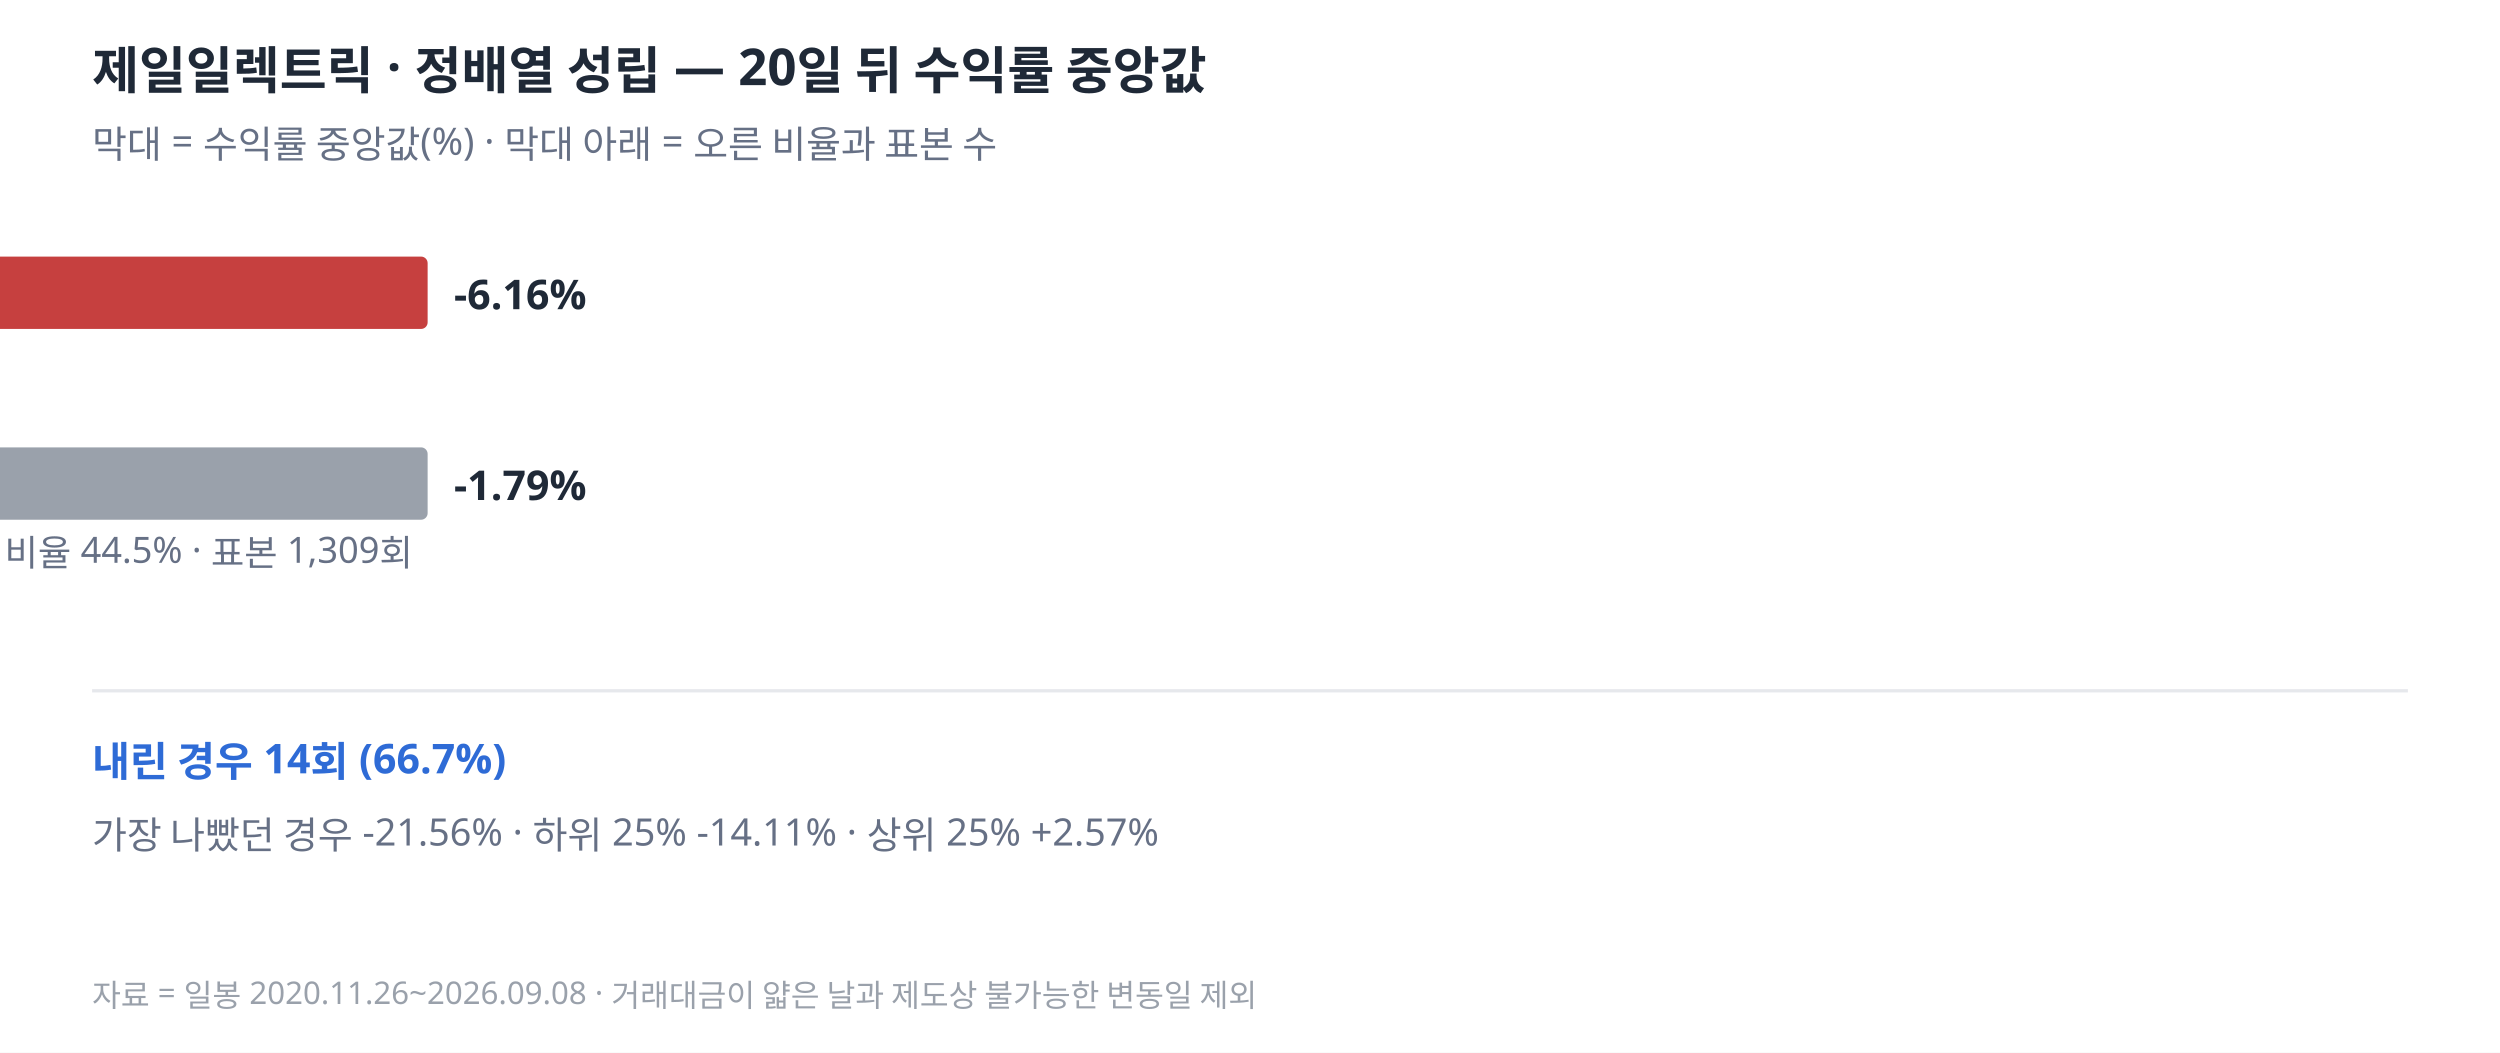
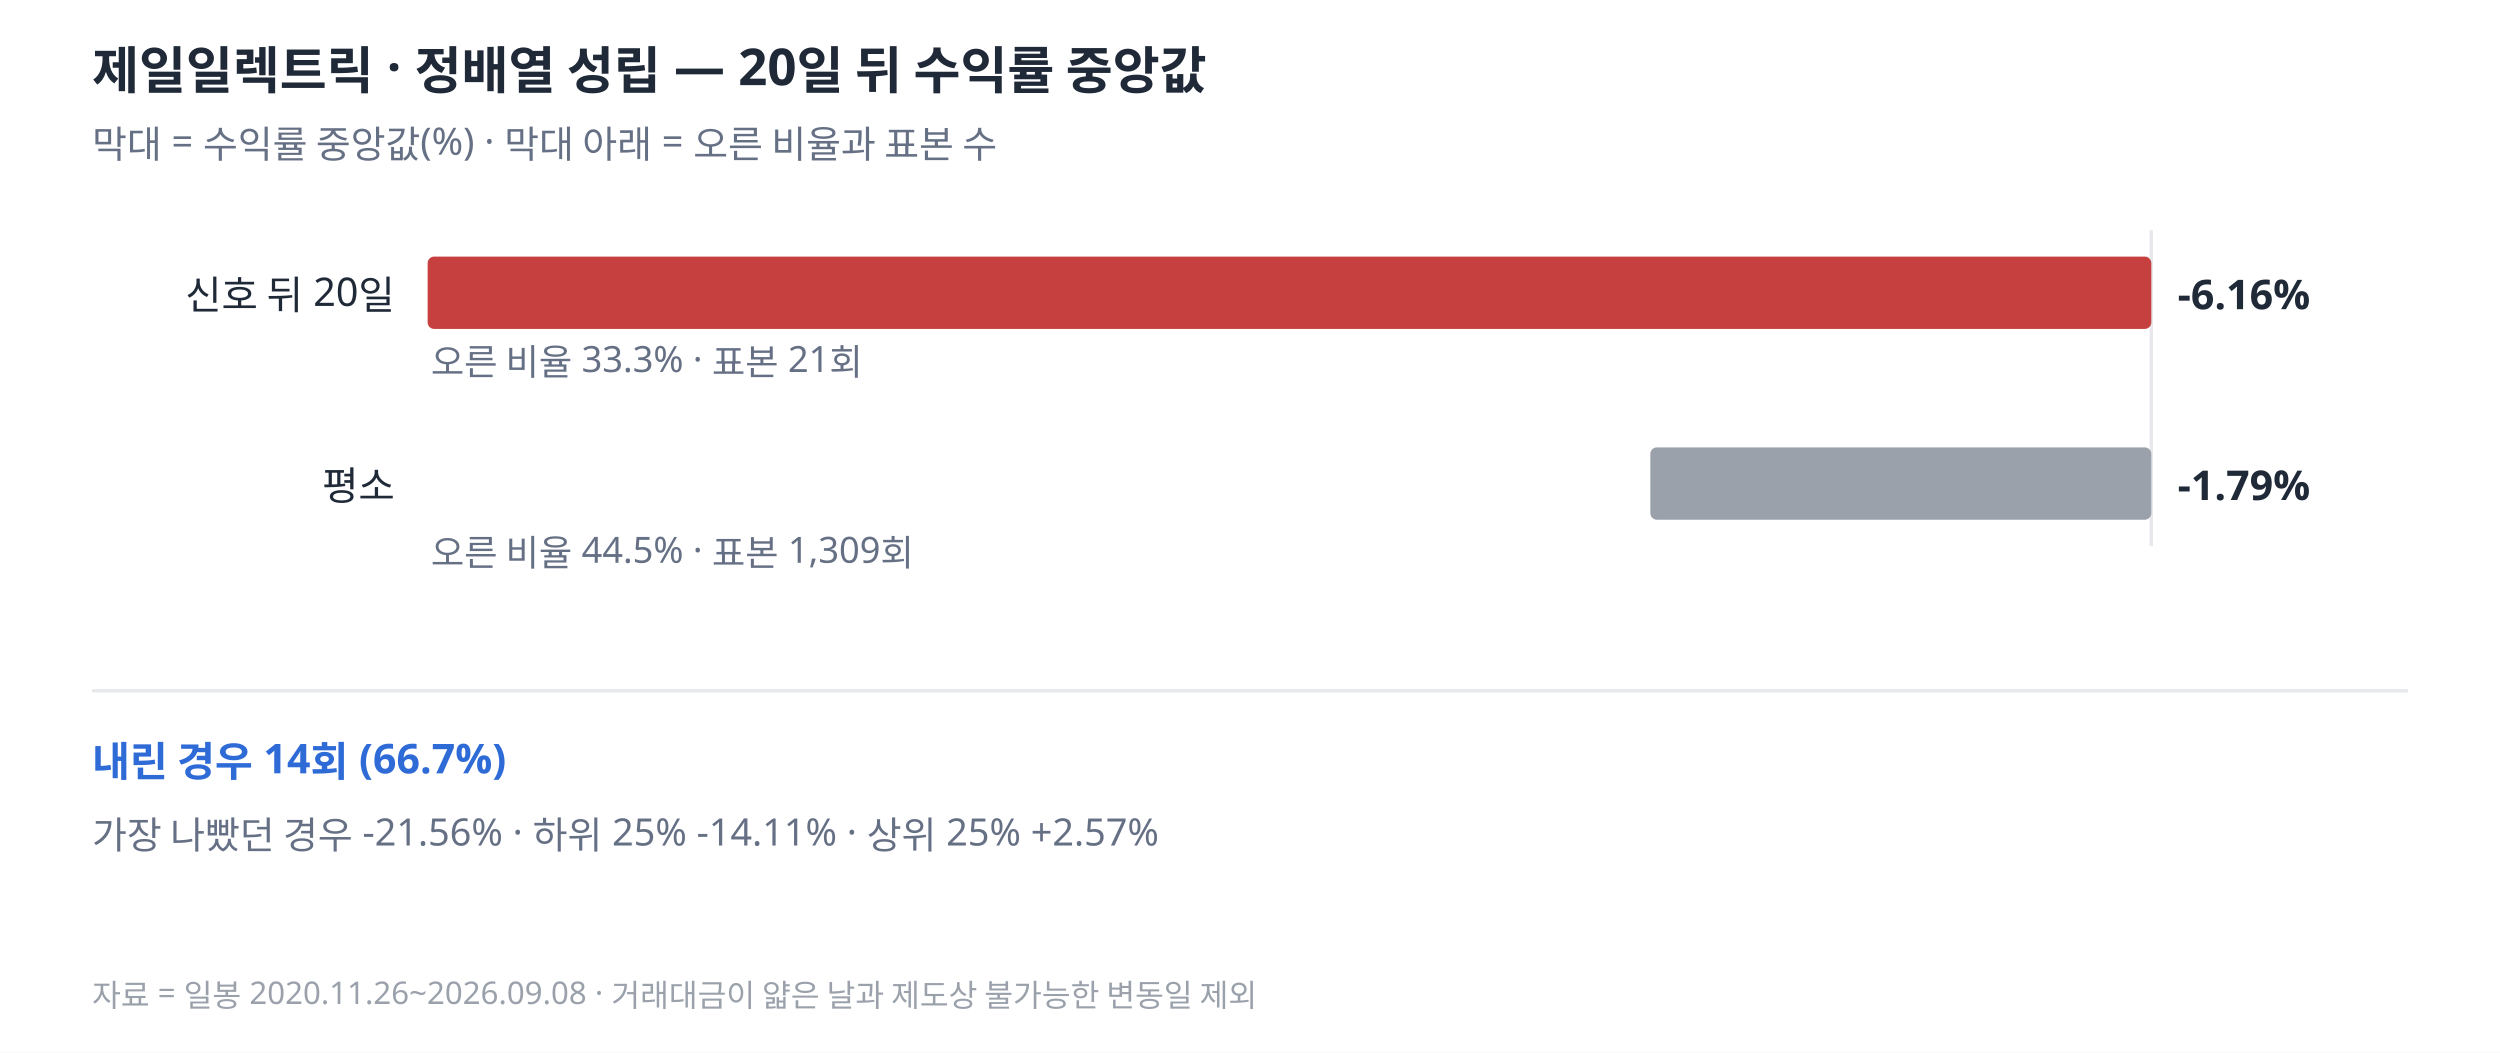
<svg xmlns="http://www.w3.org/2000/svg" viewBox="0 0 760 320" width="760" height="320" font-family="Malgun Gothic, 맑은 고딕, sans-serif">
  <rect width="760" height="320" fill="#FFFFFF" />
  <text x="28" y="27" font-size="15.5" font-weight="700" fill="#1F2937">제일일렉트릭 · 정배열 성립 — 20일 뒤 수익률 중앙값</text>
  <text x="28" y="48" font-size="11.5" fill="#667085">막대 = 수익률 중앙값(%) · 막대 아래 = 오른 비율과 표본 수</text>
+   <line x1="654.0" y1="70" x2="654.0" y2="166" stroke="#E6E8EC" />
  <text x="120" y="94" font-size="12" text-anchor="end" fill="#1F2937">신호 뒤 20일</text>
-   <rect x="-394.0" y="78" width="524.0" height="22" fill="#C6403F" rx="2" />
-   <text x="138.0" y="94" font-size="12.5" font-weight="700" fill="#1F2937">-6.16%</text>
-   <text x="-393.0" y="114" font-size="11" fill="#667085">오른 비율 33.3% · 표본 21회</text>
+   <rect x="130.0" y="78" width="524.0" height="22" fill="#C6403F" rx="2" />
+   <text x="662.0" y="94" font-size="12.5" font-weight="700" fill="#1F2937">-6.16%</text>
+   <text x="131.0" y="114" font-size="11" fill="#667085">오른 비율 33.3% · 표본 21회</text>
  <text x="120" y="152" font-size="12" text-anchor="end" fill="#1F2937">평소</text>
-   <rect x="-22.3" y="136" width="152.3" height="22" fill="#9AA1AB" rx="2" />
-   <text x="138.0" y="152" font-size="12.5" font-weight="700" fill="#1F2937">-1.79%</text>
-   <text x="-21.3" y="172" font-size="11" fill="#667085">오른 비율 44.5% · 표본 1,309회</text>
+   <rect x="501.7" y="136" width="152.3" height="22" fill="#9AA1AB" rx="2" />
+   <text x="662.0" y="152" font-size="12.5" font-weight="700" fill="#1F2937">-1.79%</text>
+   <text x="131.0" y="172" font-size="11" fill="#667085">오른 비율 44.5% · 표본 1,309회</text>
  <line x1="28" y1="210" x2="732" y2="210" stroke="#E6E8EC" />
  <text x="28" y="236" font-size="12.5" font-weight="700" fill="#2E6BD6">내린 경우 14회 (66.7%)</text>
  <text x="28" y="258" font-size="11.5" fill="#667085">가장 나빴던 경우 -21.56% · 하위 25% -14.11% · 상위 25% +2.57%</text>
  <text x="28" y="306" font-size="9.5" fill="#9AA1AB">자료 = 일봉 2020.11.26~2026.09.08 · 거래대금이 얇은 날과 제도상 불가능한 변동일 제외</text>
</svg>
